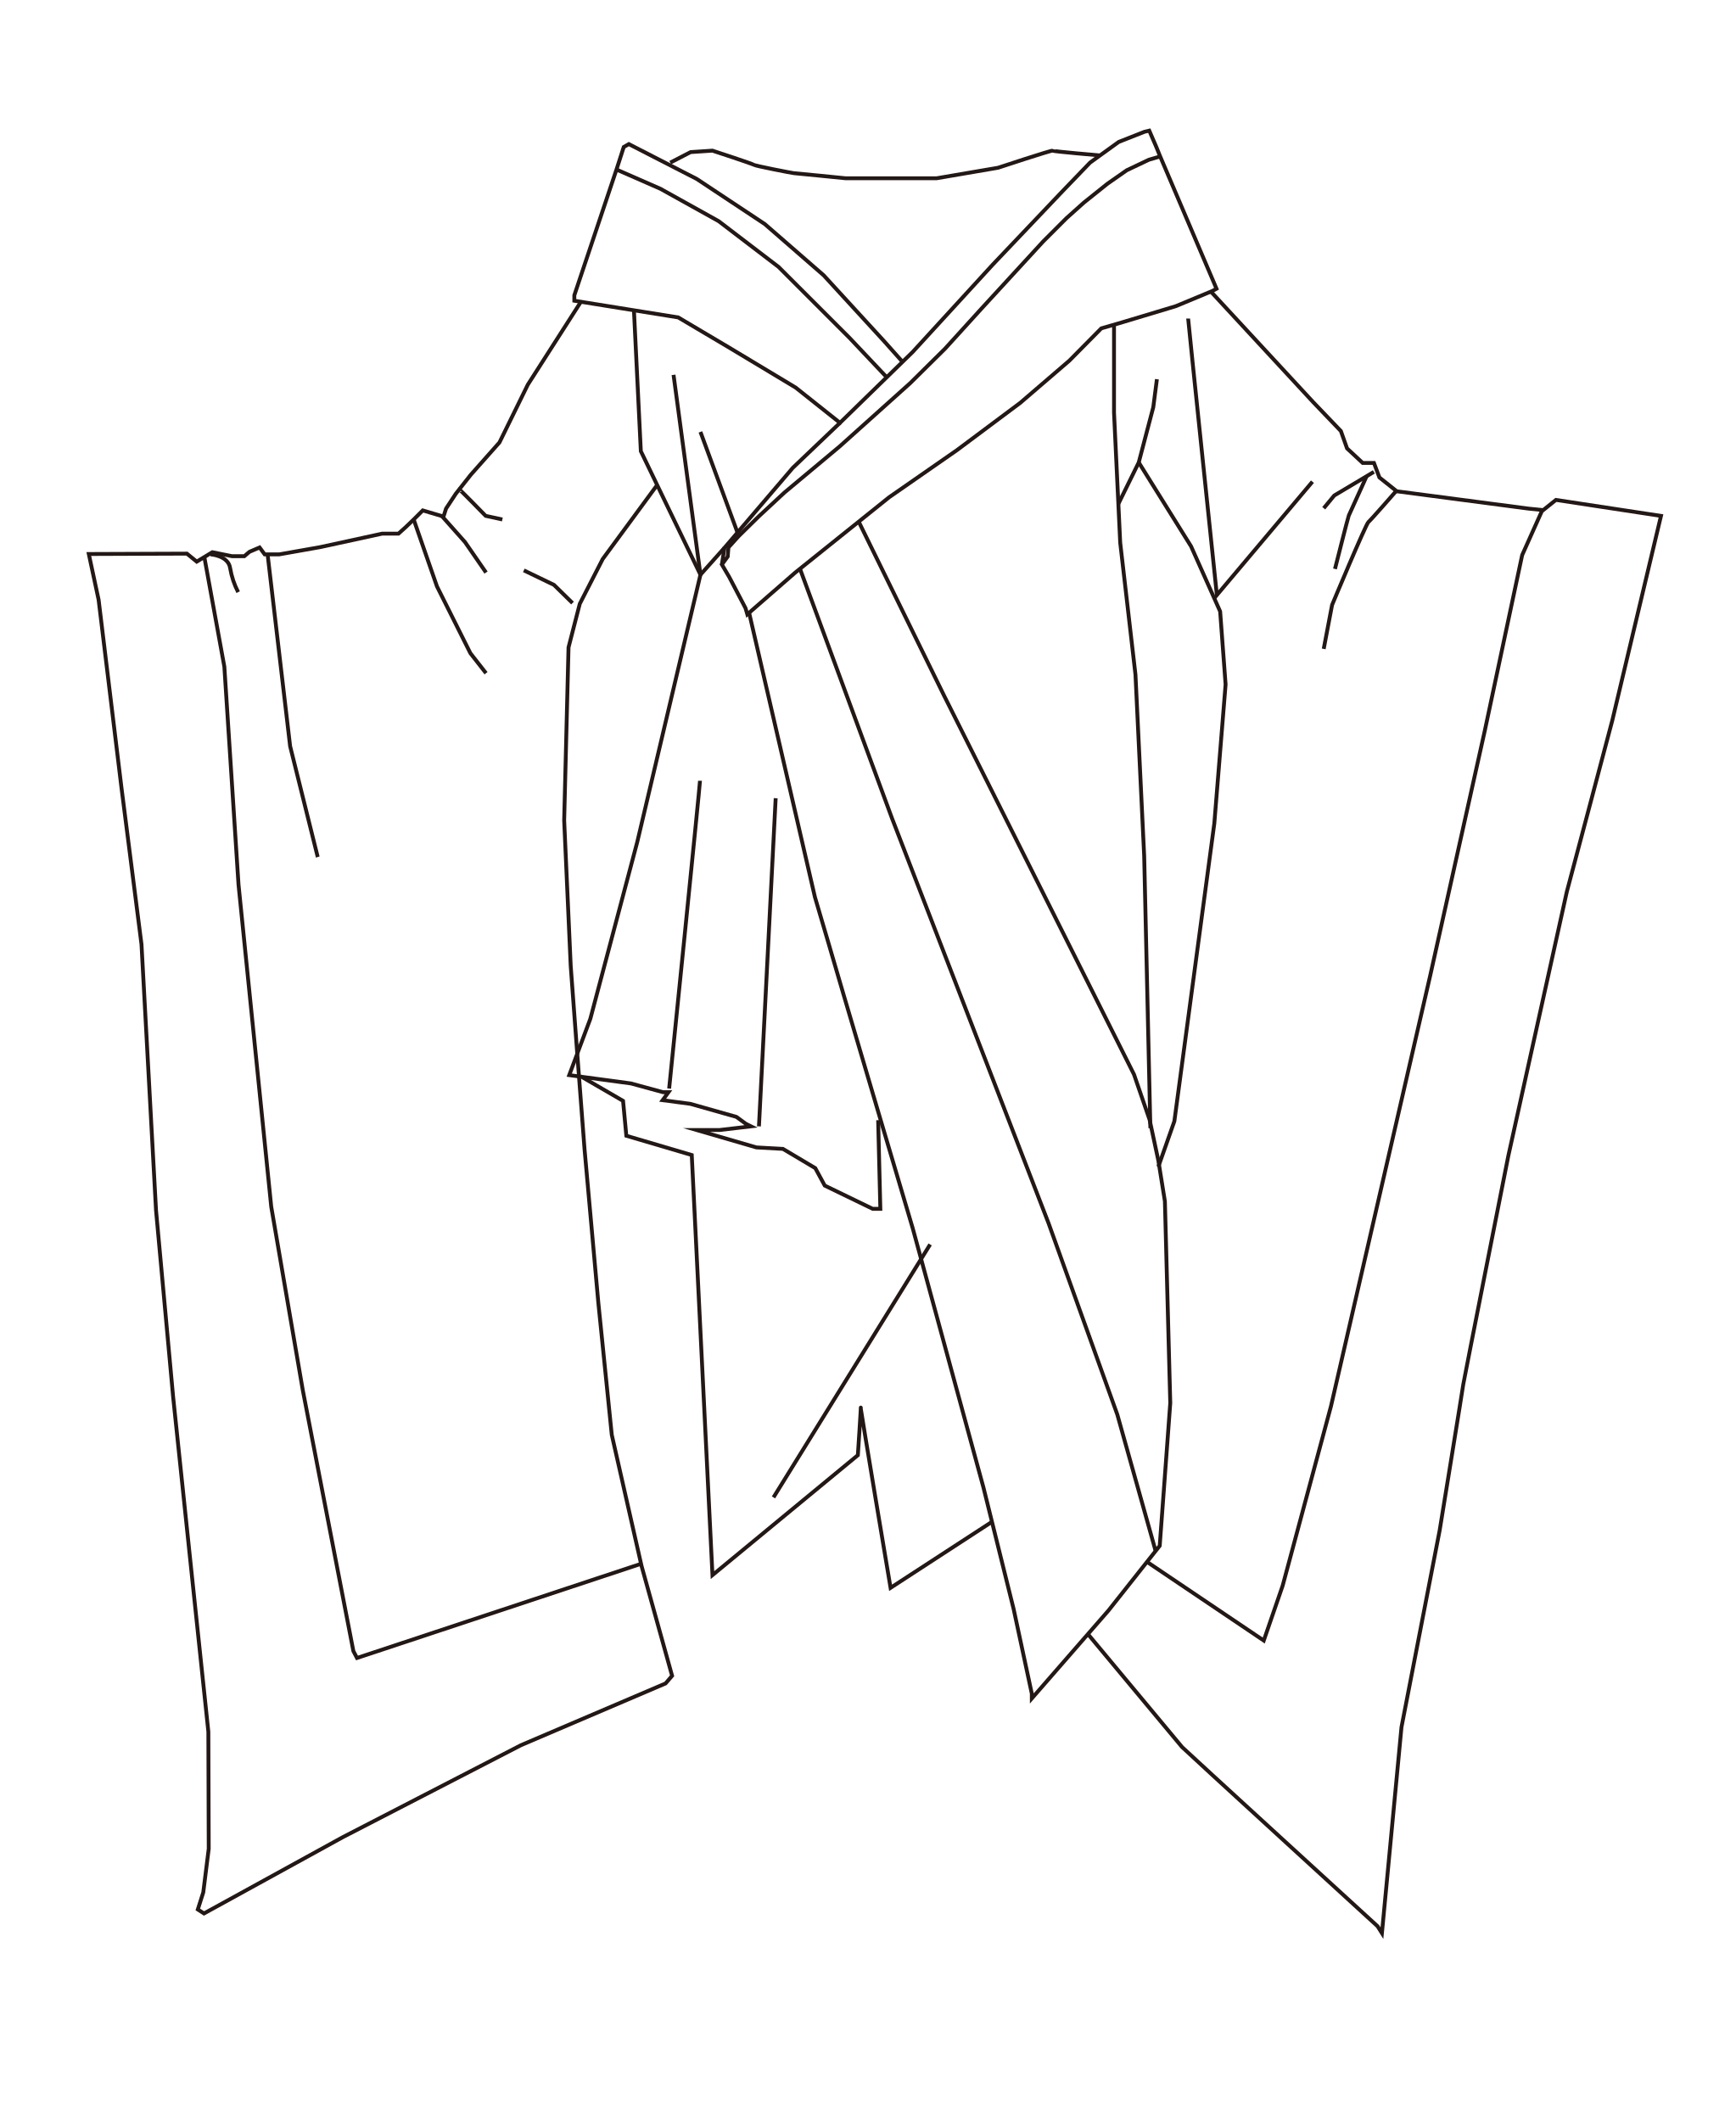
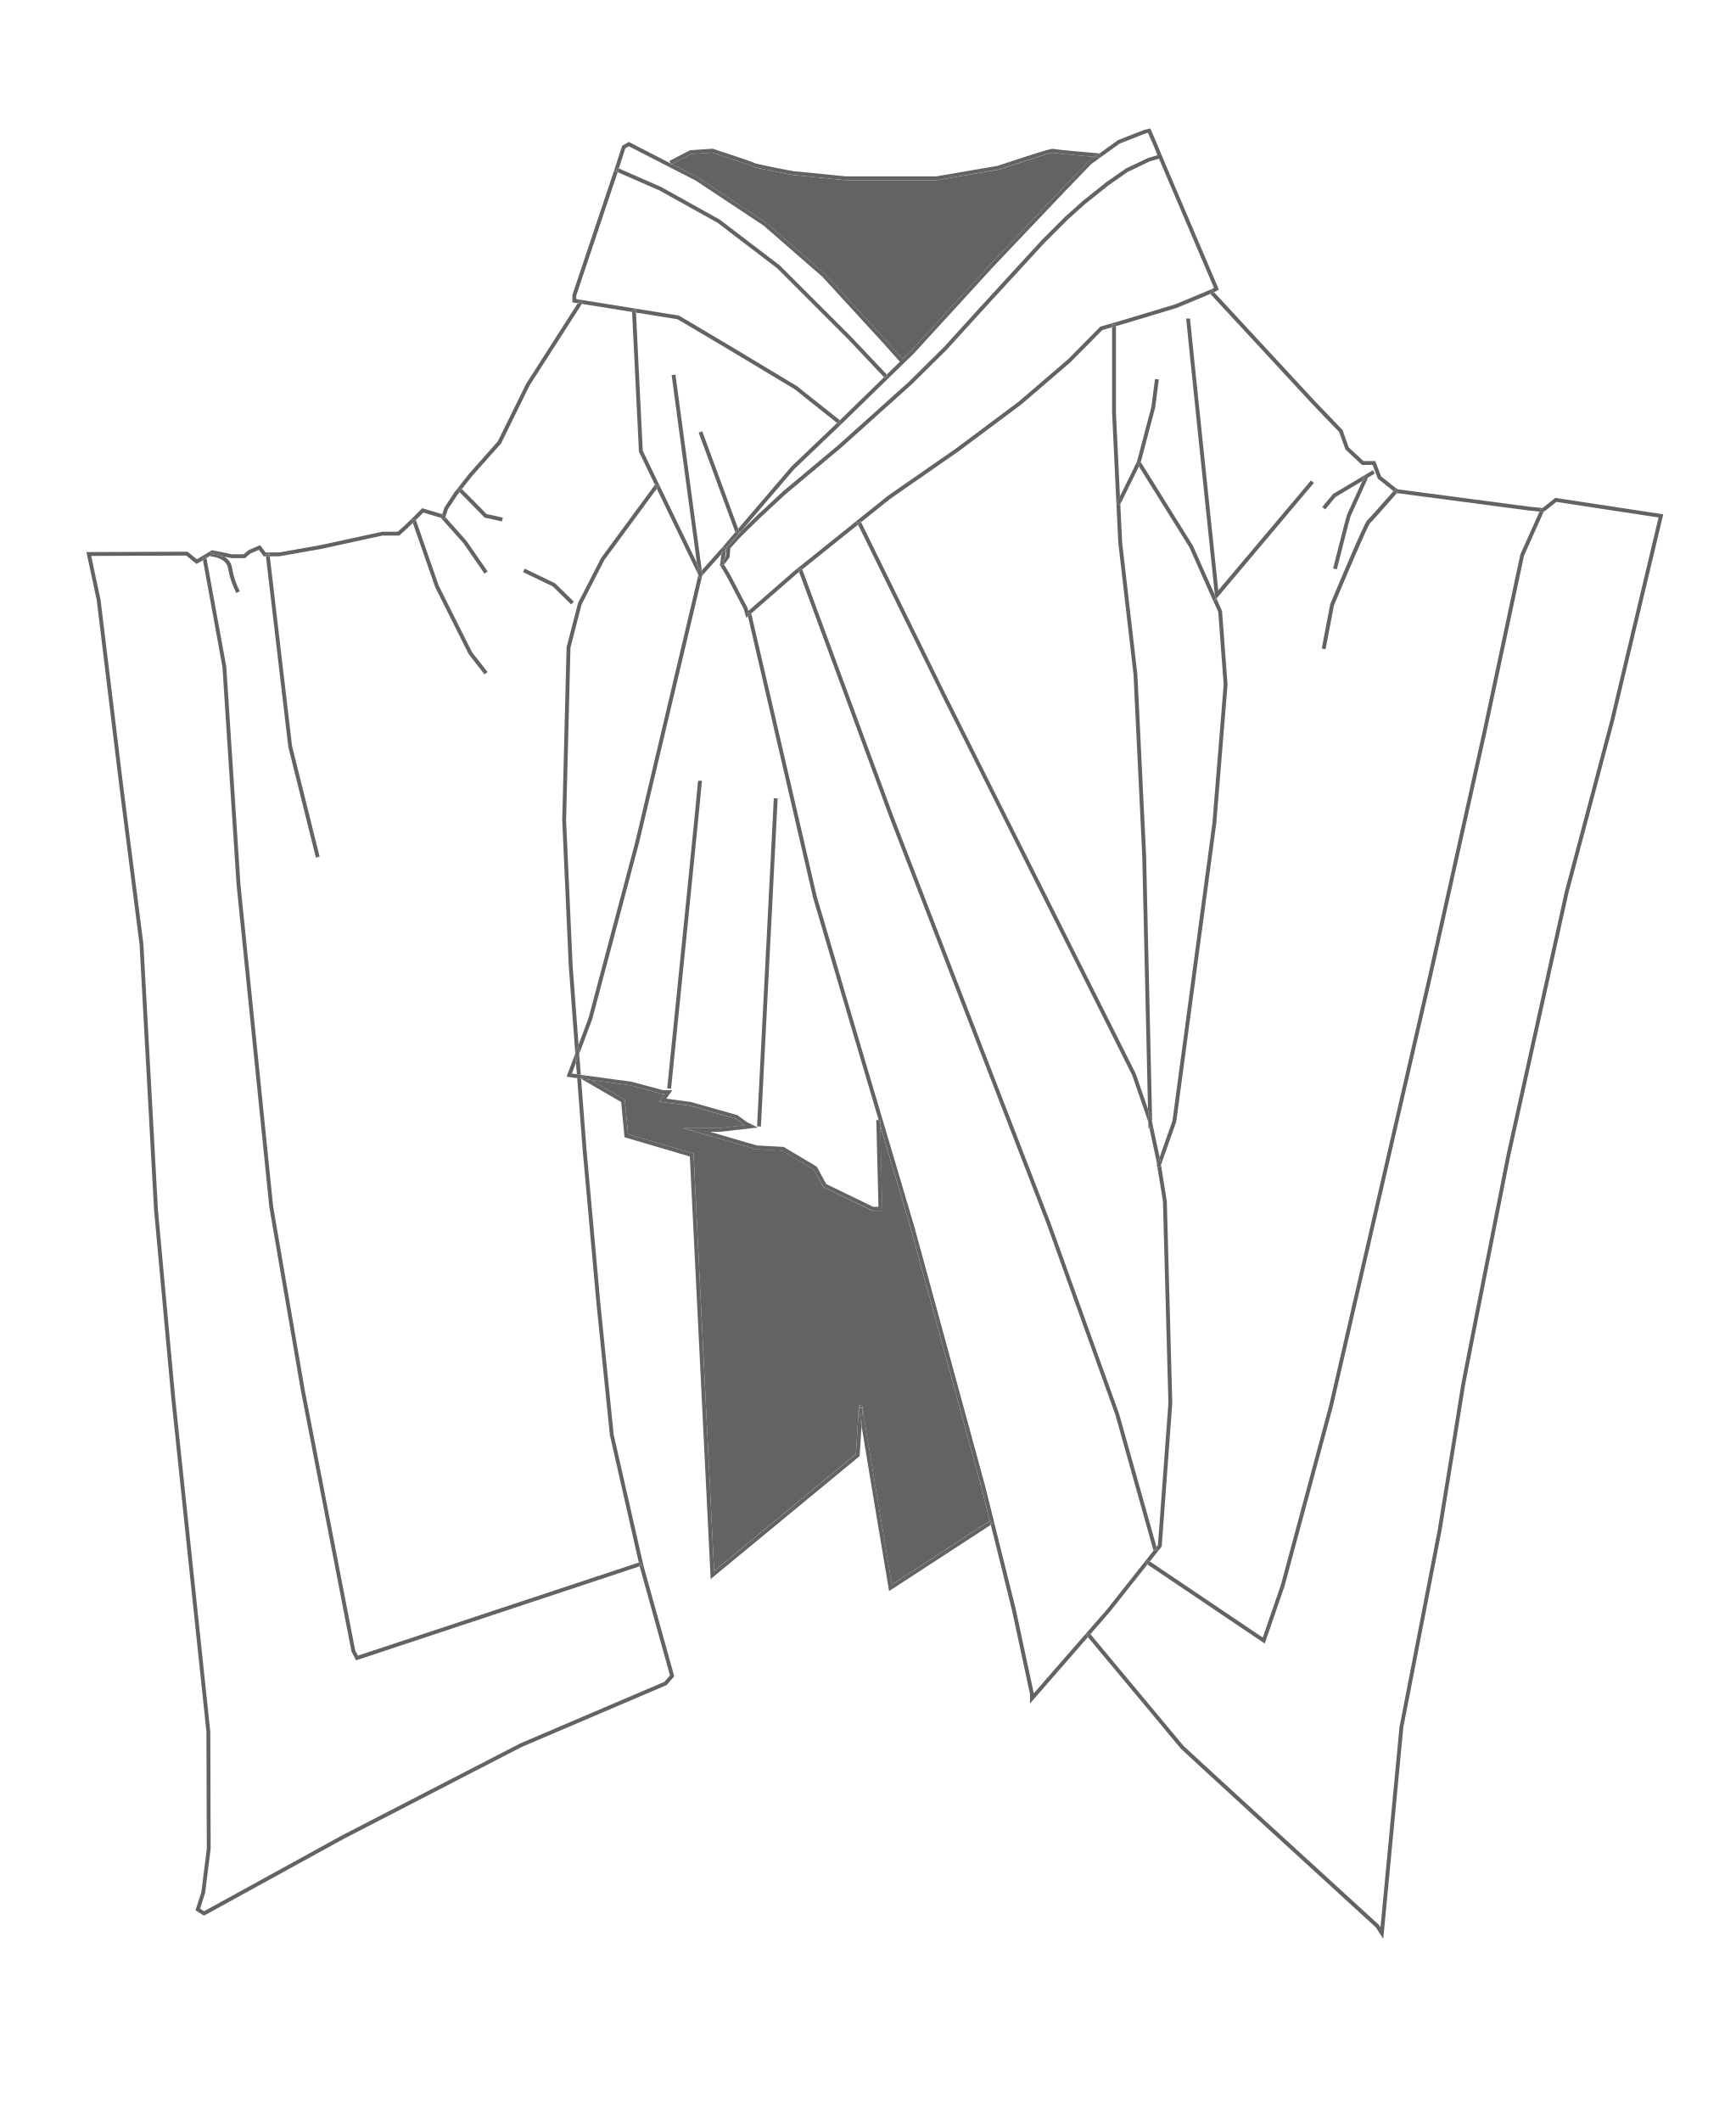
- <svg xmlns="http://www.w3.org/2000/svg" id="图层_1" data-name="图层 1" viewBox="0 0 900 1100">
+ <svg xmlns="http://www.w3.org/2000/svg" viewBox="0 0 900 1100">
  <defs>
-     <style>.cls-1{fill:none;stroke:#231815;stroke-miterlimit:10;stroke-width:2px;}</style>
+     <style>.a{fill:#626363;}</style>
  </defs>
-   <polyline class="cls-1" points="467.83 187.44 458.41 176.88 427.12 142.77 396.59 116.2 361.35 92.83 326.1 74.73 323.46 76.24 319.69 87.93 297.83 153.14 297.83 155.96 351.73 164.63 378.12 180.27 412.61 201.01 435.6 219.29 473.29 182.54 514.75 137.3 550.75 99.42 565.26 84.35 580.15 73.6 593.53 68.33 595.98 67.76 599.56 76.05 601.64 81.14 595.8 82.84 584.3 88.3 574.31 95.28 562.06 105.08 553.01 113.18 540.95 125.24 508.91 160.11 490.07 180.84 471.97 198.74 435.41 231.54 406.77 255.47 393.57 267.72 383.02 278.09 377.74 283.93 377.37 288.64 374.35 292.79 378.12 299.19 386.6 315.4 387.54 318.61 412.42 296.93 461.04 257.92 496.29 233.42 529.08 208.92 554.52 187.06 571.11 170.29 582.22 167.08 609.74 158.79 628.78 150.87 630.85 149.74 601.64 81.14" />
-   <polyline class="cls-1" points="435.6 219.29 411.1 242.66 375.67 284.12 374.35 292.79" />
-   <polyline class="cls-1" points="319.69 87.93 342.5 97.92 372.65 114.69 403.75 138.44 440.5 175.19 459.72 195.54" />
-   <path class="cls-1" d="M347.58,84.35l10.56-5.47,11.31-.75s20.73,6.78,21.48,7.35,20.17,4.33,20.73,4.33,26.76,2.64,26.76,2.64h47.31L517.58,87s27.89-9.23,28.27-8.85,24.5,2.45,24.5,2.45" />
-   <polyline class="cls-1" points="328.74 160.86 332.32 233.99 363.23 298.07 375.67 284.12" />
-   <polyline class="cls-1" points="349.28 194.41 363.23 298.07 330.44 436.77 306.13 528.37 295.19 557.58 327.23 561.91 343.82 566.44 346.65 566.44 343.63 570.58 357.95 572.47 381.89 579.25 386.79 582.83 389.43 584.15 373.22 586.04 361.16 586.04 392.25 595.08 406.01 595.84 422.79 605.83 427.69 614.87 452.56 626.93 456.52 626.93 455.39 580.95" />
-   <line class="cls-1" x1="363.23" y1="224" x2="382.45" y2="276.2" />
-   <polyline class="cls-1" points="301.23 156.53 273.71 199.5 259.01 229.46 244.12 246.24 236.39 256.04 231.31 263.76 229.99 267.91 219.24 264.71 214.53 269.42 210.2 273.56 206.62 276.77 198.14 276.77 166.1 283.74 144.8 287.51 137.26 287.51 134.62 283.93 129.35 286.19 126.71 288.45 120.3 288.45 110.12 286.38 102.02 291.28 96.93 287.13 46.05 287.32 51.14 311.07 63.01 408.69 73.37 489.73 80.91 627.69 89.77 724.37 99.38 815.96 108.05 898.13 108.24 958.82 105.41 981.43 102.58 990.29 105.79 992.36 177.78 952.79 270.13 905.11 345.14 873.07 348.53 869.11 332.7 812.19 317.25 744.16 310.27 675.56 303.11 595.84 298.96 541.37 295.95 500.85 292.56 425.47 294.82 335.76 300.66 313.14 312.53 289.96 340.8 251.51" />
-   <polyline class="cls-1" points="214.53 269.42 226.59 304.1 243.93 338.77 252.04 349.14" />
-   <polyline class="cls-1" points="229.04 267.53 241.11 281.1 252.04 296.93" />
-   <path class="cls-1" d="M238.09,253.77c.18-.18,13.75,13.76,13.75,13.76l8.67,1.89" />
-   <polyline class="cls-1" points="296.89 312.76 287.28 303.34 271.64 295.8" />
-   <path class="cls-1" d="M138.77,287.51,150.45,387s14.14,56.91,14.32,57.48" />
-   <path class="cls-1" d="M109.18,287.51s9.23.56,10.17,7.16a42.51,42.51,0,0,0,4.15,12.44" />
-   <polyline class="cls-1" points="105.98 289.02 116.34 345.75 123.69 458.82 140.65 625.8 157.05 721.17 183.25 856.29 185.13 859.87 332.32 811.06" />
-   <line class="cls-1" x1="482.34" y1="645.4" x2="401.11" y2="776.58" />
-   <path class="cls-1" d="M363,404.92c0,2.08-16,159.63-16,159.63" />
-   <line class="cls-1" x1="402.24" y1="413.97" x2="393.57" y2="584.15" />
-   <path class="cls-1" d="M388.48,317.85l34.11,147.38s14.51,49.19,14.89,50.7,35.81,121,35.81,121L510,771.49l15.64,63,9.43,43.91v2.45l39.76-45.61,26.57-33.55,5.47-74.07L604.08,623l-3.39-21.1-4.52-21.11-8.11-23.56L489.5,360.63l-44.1-89.89" />
-   <polyline class="cls-1" points="414.87 295.05 462.55 424.34 543.78 634.47 579.4 733.6 599.19 804.09" />
-   <polyline class="cls-1" points="596.55 585.1 593.34 443.93 588.82 349.89 580.91 281.48 577.7 214.01 577.7 179.71 577.7 168.4" />
-   <polyline class="cls-1" points="579.96 261.31 590.52 239.83 598.06 211.18 599.94 196.67" />
-   <polyline class="cls-1" points="590.52 239.83 617.66 283.36 632.73 317.1 635.56 354.98 629.72 426.97 608.99 581.51 600.69 605.07" />
-   <polyline class="cls-1" points="799.9 264.33 789.35 287.89 769.94 379.1 741.67 505.94 712.83 631.08 690.21 729.27 665.15 822.37 655.35 850.83 594.66 809.93" />
-   <path class="cls-1" d="M564.13,847.43s48.25,57.86,48.84,58.62S714.36,999,714.36,999l2.27,3.58,10.14-106.85,19.79-102s12.25-75.19,12.25-75.76,23.37-118.54,23.37-118.54l30.34-137s23.18-87.07,23.56-88.76,25.26-106.11,25.26-106.11l-54.47-8.29-6.6,5.28-7.53-.76-68.42-9-9-7.17-2.83-7.53h-5.84l-8.11-7.54-3.2-9-14.37-15-53-57.29" />
-   <path class="cls-1" d="M616.14,165.2c0,1.13,14.89,143.42,14.89,143.42l49.57-58.8" />
-   <polyline class="cls-1" points="712.45 244.73 691.91 256.98 686.45 263.58" />
-   <path class="cls-1" d="M724.13,254.53S711,269.6,709.62,270.74s-18.84,43-18.84,43l-4.34,22.8" />
-   <path class="cls-1" d="M708.68,247s-8.86,19.6-9.23,20.35-7.17,27.71-7.17,27.71" />
-   <path class="cls-1" d="M302,558.69l21.1,12.25,1.7,18.09,33.92,10,10.75,217.86,75.39-62.2s1.7-25.44,1.51-24.69,15.45,93.48,15.45,93.48l52.4-34.11" />
+   <path class="a" d="M567.7,81.36l-3,2.18L550,98.73l-36,37.89-41.42,45.2-4.51,4.4-8.93-10-31.29-34.11-30.61-26.64L361.9,92l-13.51-6.94,10-5.2,10.91-.72c7.72,2.53,20.12,6.66,21,7.14,1.19.9,21.18,4.53,21.31,4.53.69,0,16.34,1.59,26.68,2.64h47.5L517.75,88l.14,0c10-3.3,26.22-8.56,27.89-8.81h0C547.18,79.43,551.64,80,567.7,81.36Z" />
+   <path class="a" d="M344.68,567.44l-2.85,3.91,15.92,2.1,23.7,6.71,4.61,3.38-12.9,1.5h-19L392,596l13.74.79L422,606.55l4.92,9.08,25.37,12.3h5.21l-1.08-44.28c4,13.42,7.81,26.37,10.72,36.18l5.15,17.36,36.74,134.54,4.23,17-50.78,33.06c-1.95-11.58-14.49-86.09-15.17-91.59v-.07a1,1,0,0,0-.87-1.16l-.93-.11-.19.92,0,.2a1.24,1.24,0,0,0,0,.15v0h0c-.05,2.22-1.28,20.92-1.49,24l-73.52,60.66L359.65,598.27l-33.95-10L324,570.33,306.38,560.1,327,562.89l16.53,4.52Z" />
+   <polygon class="a" points="800.82 264.73 800.76 264.87 800.46 265.53 799.75 265.47 798.35 265.33 798.98 263.93 800.82 264.73" />
+   <path class="a" d="M798.35,265.33l-5.71-.59-68.27-9,.42-.49.06-.06-1.44-1.39.53-.66.78.62,68.15,9,6.17.63-.06.54Z" />
+   <path class="a" d="M724.79,255.28l-.42.49-.45-.06-.45-.35-.82-.66.68-.78.08-.09,1.44,1.39Z" />
+   <path class="a" d="M707.77,246.58l1.82.82-.12.27-3,1.79Z" />
+   <path class="a" d="M709.47,247.67c-1.1,2.44-8.77,19.4-9.12,20.11-.35.91-4.44,17-7.1,27.51l-1.94-.48c2.05-8.14,6.87-27.15,7.24-27.91.25-.51,4.74-10.42,7.92-17.44Z" />
+   <path class="a" d="M724.37,255.77c-2.24,2.57-12.54,14.33-14,15.69C709,273.22,698.53,297.8,691.74,314l-4.32,22.7-2-.38,4.4-23c5.28-12.65,17.73-42.2,19.12-43.37,1.06-.9,10.75-11.93,13.67-15.28l.82.66.45.35Z" />
+   <path class="a" d="M692.57,257.75l-5.35,6.47-1.54-1.28,5.57-6.73.15-.09,20.54-12.25,1,1.72-3.49,2.08.12-.27-1.82-.82-1.3,2.88Z" />
+   <polygon class="a" points="655.87 852.39 595.04 811.39 596.29 809.81 654.83 849.27 664.21 822.04 689.24 729.01 711.86 630.86 740.7 505.72 768.96 378.88 788.39 287.58 788.44 287.48 798.35 265.33 799.75 265.47 800.46 265.53 790.31 288.2 770.92 379.31 742.65 506.16 713.8 631.3 691.18 729.49 666.12 822.63 655.87 852.39" />
+   <path class="a" d="M630,308.6l.8,1.81-.55.65-.24-2.34S630,308.64,630,308.6Z" />
+   <polygon class="a" points="628.7 150.57 629.61 151.55 629.16 151.8 628.33 152.14 627.68 152.41 627.24 151.93 628.7 150.57" />
+   <path class="a" d="M681.7,207.86,696.21,223l3.19,9,7.64,7.11h6.14l3,7.92,7.78,6.2-.53.66-.08.09-.68.78-8.17-6.51-2.68-7.14h-5.54l-8.58-8-3.21-9-14.22-14.82-52.57-56.82.65-.27.83-.34.45-.25Z" />
+   <path class="a" d="M630,308.6c-1.59-15.11-14.89-142.25-14.89-143.4h2c.2,3,12.72,122.64,14.64,141l48.05-57,1.53,1.28-50.53,60Z" />
+   <path class="a" d="M616.78,283.83l-26.16-41.94.8-1.62.16-.63,27,43.31L630,308.6s0,.08,0,.12l.24,2.34-1.12.5Z" />
+   <path class="a" d="M617.14,165.17v0h-1Z" />
+   <polygon class="a" points="630.72 427.05 609.97 581.75 602.06 604.17 601.67 601.71 601.35 600.2 608.01 581.27 628.73 426.84 634.56 354.98 631.75 317.35 629.16 311.56 630.28 311.06 630.83 310.41 633.71 316.85 633.73 317.03 636.56 354.98 636.56 355.06 630.72 427.05" />
+   <polygon class="a" points="607.91 727.64 607.91 727.69 602.42 802.07 600.69 804.25 600.15 803.82 599.71 802.27 600.47 801.31 605.91 727.6 603.08 623.11 600.15 604.88 601.63 605.4 602.06 604.17 605.08 622.99 607.91 727.64" />
+   <polygon class="a" points="601.67 601.71 602.06 604.17 601.63 605.4 600.15 604.88 600.01 604 601.35 600.2 601.67 601.71" />
+   <polygon class="a" points="599.7 602.08 596.07 585.11 597.55 585.08 597.48 582.16 601.35 600.2 600.01 604 599.7 602.08" />
+   <polygon class="a" points="600.01 604 600.15 604.88 599.75 604.74 600.01 604" />
+   <polygon class="a" points="599.71 802.27 600.15 803.82 598.23 804.36 598.18 804.2 599.71 802.27" />
+   <polygon class="a" points="595.49 582.31 595.33 575.31 597.15 580.6 597.48 582.16 597.55 585.08 596.07 585.11 595.49 582.4 595.49 582.31" />
+   <polygon class="a" points="596.29 809.81 595.04 811.39 594.12 810.77 595.21 809.09 595.38 809.2 596.29 809.81" />
+   <polygon class="a" points="595.49 582.4 596.07 585.11 595.55 585.12 595.49 582.4" />
+   <polygon class="a" points="591.42 240.27 590.62 241.89 589.67 240.36 591.37 239.3 591.58 239.64 591.42 240.27" />
+   <polygon class="a" points="589.67 240.36 590.62 241.89 580.96 261.54 580.77 257.4 589.25 240.15 589.67 240.36" />
+   <polygon class="a" points="597.08 210.99 598.95 196.54 600.93 196.8 599.03 211.43 591.58 239.64 591.37 239.3 589.67 240.36 589.25 240.15 589.58 239.48 597.08 210.99" />
+   <polygon class="a" points="580.77 257.4 580.96 261.54 580.86 261.75 579.06 260.87 580.77 257.4" />
+   <polygon class="a" points="587.82 349.94 579.92 281.59 578.93 260.88 579.06 260.87 580.86 261.75 580.96 261.54 581.91 281.43 589.81 349.78 594.34 443.88 597.48 582.16 597.15 580.6 595.33 575.31 592.34 443.95 587.82 349.94" />
+   <polygon class="a" points="578.7 214.01 580.77 257.4 579.06 260.87 578.93 260.88 576.7 214.06 576.7 169.72 578.7 169.14 578.7 214.01" />
+   <polygon class="a" points="578.7 168.4 578.7 169.14 576.7 169.72 576.7 168.4 578.7 168.4" />
+   <polygon class="a" points="582.51 168.04 578.7 169.14 578.7 168.4 576.7 168.4 576.5 167.69 581.94 166.12 609.4 157.85 628.35 149.97 628.37 149.96 628.7 150.57 627.24 151.93 627.68 152.41 610.03 159.75 582.51 168.04" />
+   <path class="a" d="M570.44,79.58l-.18,2-2.56-.22,2.5-1.8Z" />
+   <path class="a" d="M573,856.53c14.08,16.89,40.29,48.33,40.74,48.9,1.26,1.32,66.8,61.28,101.28,92.79l.17.2.7,1.12,9.86-103.94,19.81-102.1c4.17-25.59,12.1-74.38,12.23-75.65,0-.47,12.72-64.79,23.39-118.65l30.34-137c.25-.91,23.19-87.11,23.56-88.76s22.25-93.48,25-105.06l-53-8.07-6.57,5.26h-.12l.3-.66.06-.14-1.84-.8.06-.54.92.09,6.63-5.3,56,8.51-.25,1.06c-.25,1.05-24.88,104.43-25.25,106.1s-22.63,85.24-23.57,88.8l-30.33,137c-8,40.26-23.13,116.85-23.36,118.44-.18,1.33-2.12,13.42-4.58,28.6s-5.44,33.47-7.67,47.2l-19.8,102-10.4,109.66-3.76-5.93c-23.78-21.74-100.82-92.18-101.41-93s-27.65-33.2-40.7-48.85c-3.43-4.11-6.07-7.28-7.31-8.78l1.33-1.53C566.64,848.88,569.39,852.18,573,856.53Z" />
+   <path class="a" d="M565,846.87l.53.63L564.17,849l-.75-.89,1.42-1.42Z" />
+   <path class="a" d="M595,811.39l-19.39,24.47L565.5,847.5l-.53-.63-.13-.15-1.42,1.42-.64-.56,11.34-13,24.06-30.38.05.16,1.92-.54.54.43-4.4,5.56-.91-.61-.17-.11-1.09,1.68Z" />
+   <path class="a" d="M536.09,878.2l26.69-30.62.64.56.75.89-30.06,34.49v-5L524.7,834.7l-10.89-43.88.93-.61.92-.23,11,44.27Z" />
+   <polygon class="a" points="513.64 788.53 514.74 790.21 513.81 790.82 513.3 788.75 513.64 788.53" />
+   <polygon class="a" points="488.61 361.08 444.95 272.1 446.55 270.82 490.4 360.19 588.98 556.86 589 556.92 595.33 575.31 595.49 582.31 595.49 582.4 595.21 581.08 587.14 557.64 488.61 361.08" />
+   <polygon class="a" points="461.62 424.7 414.38 296.63 416.03 295.31 463.49 423.99 544.71 634.11 580.34 733.26 599.71 802.27 598.18 804.2 578.44 733.87 542.84 634.81 461.62 424.7" />
+   <polygon class="a" points="459.87 194.23 460.45 194.85 458.99 196.23 458.43 195.64 459.87 194.23" />
+   <path class="a" d="M456.39,580.93l.07,2.72-.81-2.71Z" />
+   <path class="a" d="M460.8,823.65c-.5-3-10.24-60.77-14-84,.28-4.48.52-8.45.54-9.42.68,5.5,13.22,80,15.17,91.59l50.78-33.06.51,2.07-52.75,34.33Z" />
+   <path class="a" d="M447.35,730.17v0l-1,0Z" />
+   <polygon class="a" points="447.35 730.15 447.35 730.17 446.35 730.17 446.46 730.16 447.35 730.15" />
+   <path class="a" d="M447.34,730.07s0,0,0,.08h-.89Z" />
+   <polygon class="a" points="446.3 270.3 446.55 270.82 444.95 272.1 444.5 271.18 446.3 270.3" />
+   <polygon class="a" points="446.02 730.16 446.46 730.16 446.35 730.17 446.32 730.17 446.02 730.16" />
+   <path class="a" d="M446.33,730.25l-.09.73.08-.73-1,0h0l1-.1h0l1,0v0Z" />
+   <path class="a" d="M446.32,730.17l-1,.1a.31.31,0,0,1,0-.09h1Z" />
+   <polygon class="a" points="443.88 270.41 460.41 257.14 495.72 232.6 528.48 208.12 553.87 186.3 570.58 169.4 576.5 167.69 576.7 168.4 576.7 169.72 571.64 171.18 555.23 187.76 529.73 209.68 496.89 234.22 461.61 258.74 446.55 270.82 446.3 270.3 444.5 271.18 443.88 270.41" />
+   <path class="a" d="M446.24,731l.09-.73,1,0c0,1-.26,4.94-.54,9.42-.83-5.09-1.36-8.53-1.45-9.36l1,0Z" />
+   <polygon class="a" points="445.85 730.16 446.02 730.16 446.32 730.17 445.35 730.17 445.85 730.16" />
+   <path class="a" d="M445.35,730.15h0Z" />
+   <path class="a" d="M445.55,728.88l.93.11a1,1,0,0,1,.87,1.16s0-.06,0-.08l-.88.09h-1.11a1.24,1.24,0,0,1,0-.15l0-.2Z" />
+   <polygon class="a" points="436.29 220.01 435.67 220.62 435.66 220.61 436.29 220.01" />
+   <polygon class="a" points="434.91 218.57 436.29 220.01 435.66 220.61 434.08 219.36 434.91 218.57" />
+   <path class="a" d="M421.63,465.51,387.87,319.65l1.71-1.49,34,146.84c.58,2,14.51,49.17,14.89,50.69.25,1,13.94,47.21,19.1,64.62,8.53,28.8,16.7,56.34,16.7,56.34L511,771.23,515.66,790l-.92.23-1.1-1.68-.34.22-4.23-17L472.33,637.19l-5.15-17.36c-2.91-9.81-6.75-22.76-10.72-36.18l-.07-2.72h-.74s0-.05,0-.07c-13.24-44.69-18.95-64-19.12-64.69C436.14,514.7,421.78,466,421.63,465.51Z" />
+   <polygon class="a" points="415.81 294.7 416.03 295.31 414.38 296.63 413.93 295.4 415.81 294.7" />
+   <polygon class="a" points="413.46 294.82 443.88 270.41 444.5 271.18 444.95 272.1 416.03 295.31 415.81 294.7 413.93 295.4 413.46 294.82" />
+   <rect class="a" x="312.7" y="498.06" width="170.4" height="2" transform="translate(-120.75 871.06) rotate(-87.08)" />
+   <polygon class="a" points="389.58 318.16 387.87 319.65 387.51 318.08 389.45 317.62 389.58 318.16" />
+   <polygon class="a" points="411.83 243.35 384.99 274.76 383.49 276.23 383.45 276.19 383.45 276.01 382.8 274.24 410.41 241.94 434.08 219.36 435.66 220.61 411.83 243.35" />
+   <polygon class="a" points="364.17 223.65 382.8 274.24 381.31 275.99 362.29 224.35 364.17 223.65" />
+   <polygon class="a" points="382.44 276.2 381.51 276.54 381.31 275.99 382.8 274.24 383.45 276.01 383.45 276.19 382.44 276.2" />
+   <path class="a" d="M383.72,278.8l-5,5.55-.37,4.65-2.8,3.85-.18,0,.6-3.93.44-.61.3-3.82,8.29-9.7,7.88-7.75,13.22-12.27,28.68-24L471.3,198l18.07-17.87,18.8-20.69,32-34.88,12.09-12.09,9.09-8.14,12.29-9.83,10.19-7.1,11.65-5.52,4.77-1.39-1.66-4.06-3.24-7.51-1.56.37-13.2,5.19-10.18,7.36-.19-.26.18-2-.24,0,9.58-6.89,13.52-5.31,3.27-.76,3.91,9.05,2.08,5.11,29.56,69.42-2.51,1.37-.91-1-.33-.61,1.2-.66-28.5-67-4.91,1.43L584.8,89.17l-9.92,6.93-12.2,9.76-9,8.07-12,12-32,34.84-18.84,20.72-18.14,17.94-36.59,32.83-28.67,24-13.16,12.21Z" />
+   <polygon class="a" points="376.77 283.51 382.28 277.42 383.49 276.23 384.99 274.76 376.7 284.46 376.77 283.51" />
+   <polygon class="a" points="376.58 284.81 375.96 288.89 373.4 292.41 374.17 287.31 376.42 284.79 376.58 284.81" />
+   <polygon class="a" points="378.98 298.68 387.56 315.12 388.06 316.83 411.76 296.18 413.46 294.82 413.93 295.4 414.38 296.63 413.04 297.71 389.58 318.16 389.45 317.62 387.51 318.08 387.87 319.65 387.02 320.39 385.67 315.78 377.23 299.65 373.16 292.73 373.4 292.41 373.36 292.64 375.34 292.94 375.36 292.82 375.54 292.85 378.98 298.68" />
+   <polygon class="a" points="375.36 292.82 375.34 292.94 373.36 292.64 373.4 292.41 375.96 288.89 375.36 292.82" />
+   <polygon class="a" points="374.93 283.45 381.31 275.99 381.51 276.54 382.44 276.2 383.45 276.19 383.49 276.23 382.28 277.42 376.77 283.51 376.7 284.46 376.62 284.55 376.58 284.81 376.42 284.79 374.93 283.45" />
+   <polygon class="a" points="374.93 283.45 376.42 284.79 374.17 287.31 374.72 283.69 374.92 283.45 374.93 283.45" />
+   <polygon class="a" points="374.17 287.31 364.14 298.55 364.2 298.3 364.25 298.12 363.93 295.78 374.92 283.45 374.72 283.69 374.17 287.31" />
+   <polygon class="a" points="350.27 194.28 363.93 295.78 363.48 296.29 361.4 291.97 348.29 194.54 350.27 194.28" />
+   <polygon class="a" points="363.93 295.78 364.25 298.12 364.2 298.3 364.14 298.55 362.98 299.85 362.17 298.18 362.21 298.02 361.4 291.97 363.48 296.29 363.93 295.78" />
+   <polygon class="a" points="361.4 291.97 362.21 298.02 362.17 298.18 340.6 253.46 341.59 252.12 342.06 251.89 361.4 291.97" />
+   <path class="a" d="M369.32,79.14l-10.91.72-10,5.2-.6-.31-.67-1.29,10.75-5.56,11.71-.78.18.06c9.2,3,20.24,6.68,21.66,7.43.66.3,5.48,1.33,10.26,2.29s9.52,1.86,10,1.91c.26,0,5.4.5,11.24,1.08l15.51,1.56h47.18L517.34,86c23.91-7.92,27.86-9,28.86-8.79v0c1.11.32,15.2,1.61,24,2.36l-2.5,1.8c-16.06-1.39-20.52-1.93-21.89-2.24a2.8,2.8,0,0,1-.51-.15,1,1,0,0,0,.48.15c-1.67.25-17.92,5.51-27.89,8.81l-.14,0-31.93,5.48h-47.5c-10.34-1-26-2.61-26.68-2.64-.13,0-20.12-3.63-21.31-4.53C389.44,85.8,377,81.67,369.32,79.14Z" />
+   <path class="a" d="M364,404.92c0,2.11-15.35,153.3-16,159.73l-2-.2c5.51-54.23,15.94-157.36,16-159.54Z" />
+   <polygon class="a" points="348.39 85.06 348.04 85.24 347.79 84.75 348.39 85.06" />
+   <polygon class="a" points="342.01 98.79 320.29 89.29 320.64 88.24 320.92 87.37 342.9 97 373.26 113.9 404.46 137.73 441.21 174.48 459.87 194.23 458.43 195.64 439.77 175.88 403.09 139.19 372.1 115.53 342.01 98.79" />
+   <polygon class="a" points="341.59 252.12 340.6 253.46 339.62 251.43 340.07 250.82 340.86 251.59 341.59 252.12" />
+   <polygon class="a" points="333.31 233.74 342.06 251.89 341.59 252.12 340.86 251.59 340.07 250.82 339.62 251.43 331.33 234.24 331.32 234.04 327.79 161.79 329.8 162.12 333.31 233.74" />
+   <polygon class="a" points="332 810.11 332.63 812.01 331.71 812.32 331.46 811.25 331.26 810.36 332 810.11" />
+   <polygon class="a" points="329.86 160.1 352.08 163.67 378.63 179.41 413.23 200.23 435.45 217.89 434.91 218.57 434.08 219.36 412.04 201.83 377.6 181.13 351.38 165.59 329.8 162.12 329.74 160.93 329.74 160.86 329.86 160.1" />
+   <polygon class="a" points="329.74 160.93 329.8 162.12 327.79 161.79 327.74 160.86 329.74 160.86 329.74 160.93" />
+   <path class="a" d="M323.84,589.8l-1.72-18.25-20.65-12,.07-.12,4.84.66L324,570.33l1.68,17.93,33.95,10,10.69,216.58,73.52-60.66c.21-3.09,1.44-21.79,1.49-24a.31.31,0,0,0,0,.09h0c.09.83.62,4.27,1.45,9.36-.42,6.72-.94,14.58-1,15.12l0,.43-.33.27-76.93,63.47L357.73,599.79Z" />
+   <polygon class="a" points="320.64 88.24 320.29 89.29 319.29 88.85 320.09 87.01 320.92 87.37 320.64 88.24" />
+   <path class="a" d="M318.74,87.61l3.89-12,3.44-2,21.72,11.16.25.49.35-.18L361.9,92l35.35,23.45,30.61,26.64,31.29,34.11,8.93,10,4.51-4.4L514,136.62l36-37.89,14.64-15.19,3-2.18,2.56.22.19.26-4.53,3.27-14.45,15-36,37.88L474,183.22,436.29,220l-1.38-1.44.54-.68.08.07,22.9-22.32.56.59,1.46-1.38-.58-.62,6.78-6.61-9-10.07-31.24-34.06L396,117,360.84,93.69,326.13,75.87l-1.84,1-3.37,10.45-.83-.36-.8,1.84-.87-.29Z" />
+   <polygon class="a" points="301.6 313.5 295.82 335.9 293.56 425.5 296.95 500.81 300.01 541.85 298.33 546.33 297.96 541.45 294.95 500.92 291.56 425.52 293.82 335.62 293.85 335.51 299.77 312.68 311.72 289.37 339.62 251.43 340.6 253.46 313.38 290.49 301.6 313.5" />
+   <polygon class="a" points="331.41 437 307.1 528.63 300.37 546.62 300.35 546.4 300.01 541.85 305.19 528.02 329.47 436.51 362.17 298.18 362.98 299.85 364.14 298.55 331.41 437" />
+   <polygon class="a" points="306.38 560.1 301.54 559.44 302.47 557.83 306.38 560.1" />
+   <polygon class="a" points="318.24 744 333.64 811.78 332.63 812.01 332 810.11 331.26 810.36 316.26 744.26 309.28 675.66 302.11 595.93 299.31 559.14 301.34 559.42 304.11 595.76 311.27 675.47 318.24 744" />
+   <path class="a" d="M327,562.89l-20.65-2.79-3.91-2.27-.93,1.61-.2,0-.15-2,26.3,3.56L344,565.44h4.67l-3.19,4.37,12.79,1.7,24.12,6.83,5,3.63,5.57,2.79L373.22,587h-5l24.24,7.05,13.89.76,17.23,10.26,4.88,9,24.37,11.82h2.71l-1.11-45,1.26,0,.81,2.71,1.08,44.28h-5.21L427,615.63,422,606.55l-16.33-9.72L392,596l-37.83-11h19l12.9-1.5-4.61-3.38-23.7-6.71-15.92-2.1,2.85-3.91-1.12,0Z" />
+   <polygon class="a" points="300.49 155.38 329.86 160.1 329.74 160.86 327.74 160.86 327.79 161.79 301.73 157.6 302.07 157.07 300.39 155.99 300.49 155.38" />
+   <polygon class="a" points="302.07 157.07 301.73 157.6 299.58 157.25 300.39 155.99 302.07 157.07" />
+   <polygon class="a" points="301.19 557.39 301.34 559.42 299.31 559.14 299.15 557.11 301.19 557.39" />
+   <polygon class="a" points="300.37 546.62 301.19 557.39 299.15 557.11 298.69 551.09 300.37 546.62" />
+   <polygon class="a" points="300.35 546.4 300.37 546.62 298.69 551.09 298.33 546.33 300.01 541.85 300.35 546.4" />
+   <polygon class="a" points="299.58 157.25 296.83 156.81 296.83 152.98 296.88 152.82 318.42 88.56 319.29 88.85 320.29 89.29 298.83 153.3 298.83 155.11 300.49 155.38 300.39 155.99 299.58 157.25" />
+   <polygon class="a" points="296.57 556.76 299.15 557.11 299.31 559.14 293.81 558.4 298.33 546.33 298.69 551.09 296.57 556.76" />
+   <polygon class="a" points="297.59 312.05 296.19 313.47 286.7 304.17 271.21 296.7 272.07 294.9 287.86 302.51 297.59 312.05" />
+   <path class="a" d="M272.87,199l26.71-41.71,2.15.35L274.58,200l-14.73,30-15,16.88-5.34,6.77s0,0,0,0c-.38-.35-.64-.59-.76-.67l-1.29.06,5.86-7.44,14.84-16.72Z" />
+   <polygon class="a" points="240.32 281.72 228.59 268.54 230.65 269.15 230.96 268.17 241.93 280.53 252.86 296.36 251.22 297.5 240.32 281.72" />
+   <path class="a" d="M252.35,266.62l8.37,1.82-.42,2-9-2-.21-.21c-4.16-4.28-10.64-10.88-12.84-13l1.24-1.58s0,0,0,0C242.15,256.17,250.13,264.34,252.35,266.62Z" />
+   <path class="a" d="M238.14,253.82l-.71-.71,0-.05,1.29-.06c.12.08.38.32.76.67l-1.24,1.58c-.35-.34-.6-.56-.7-.64Z" />
+   <path class="a" d="M235.55,255.49l1.88-2.38.71.71-.56.79c.1.08.35.3.7.64l-1.11,1.41-4.95,7.53-1.26,4L229.9,267l-.12-.13-.15.14-.29-.32,1.13-3.46Z" />
+   <polygon class="a" points="237.47 253.06 237.43 253.11 237.38 253.06 237.47 253.06" />
+   <polygon class="a" points="228.3 268.21 229.63 266.99 229.78 266.85 229.9 266.98 230.96 268.17 230.65 269.15 228.59 268.54 228.3 268.21" />
+   <polygon class="a" points="227.51 303.71 244.78 338.23 252.83 348.52 251.25 349.76 243.04 339.22 225.65 304.43 214.1 271.22 215.24 270.13 215.68 269.69 227.51 303.71" />
+   <polygon class="a" points="215.68 269.69 215.24 270.13 214.1 271.22 213.59 269.75 215.47 269.09 215.68 269.69" />
+   <polygon class="a" points="229.34 266.67 229.63 266.99 228.3 268.21 228.59 268.54 219.53 265.84 215.68 269.69 215.47 269.09 213.59 269.75 213.18 269.33 213.84 268.7 218.95 263.58 229.34 266.67" />
+   <path class="a" d="M151.44,386.84c4.84,19.51,14.05,56.53,14.29,57.38l-1.91.58c-.18-.57-12-48-14.34-57.54l0-.12-11.58-98.63h2Z" />
+   <polygon class="a" points="166.31 284.72 144.8 288.51 139.89 288.51 139.76 287.39 139.76 286.51 144.71 286.51 165.93 282.76 198.14 275.77 206.24 275.77 209.53 272.82 213.18 269.33 213.59 269.75 214.1 271.22 210.89 274.28 207 277.77 198.25 277.77 166.31 284.72" />
+   <polygon class="a" points="139.76 287.39 139.89 288.51 137.88 288.51 137.78 287.63 139.76 287.39" />
+   <polygon class="a" points="115.35 345.87 105.24 290.5 107.06 289.4 117.34 345.69 124.69 458.75 141.64 625.7 158.04 721 184.2 855.96 185.62 858.65 331.26 810.36 331.46 811.25 331.71 812.32 184.64 861.09 182.27 856.48 156.07 721.36 139.66 625.97 122.69 458.92 115.35 345.87" />
+   <path class="a" d="M116.26,288.65l-6-1.21-1.16.7.1-1.63A17.31,17.31,0,0,1,116.26,288.65Z" />
+   <path class="a" d="M120.34,294.53a41.23,41.23,0,0,0,4,12.12l-1.78.92a43.51,43.51,0,0,1-4.25-12.73c-.82-5.76-9.16-6.33-9.24-6.33l0-.37,1.16-.7,6,1.21A8.09,8.09,0,0,1,120.34,294.53Z" />
+   <path class="a" d="M137.78,287.63l.1.88h-1.13l-2.46-3.35-4.41,1.89-2.8,2.4-7,0-3.84-.78a17.31,17.31,0,0,0-7-2.14l-.34-.56,1-.63,10.46,2.13h5.94l2.62-2.18,6-2.57,2.81,3.81h2v.88Z" />
+   <polygon class="a" points="106.96 288.84 107.06 289.4 105.24 290.5 105 289.2 106.96 288.84" />
+   <polygon class="a" points="109.05 898.13 109.24 958.88 109.23 958.94 106.36 981.73 103.77 989.87 105.83 991.2 177.3 951.91 269.67 904.22 344.53 872.24 347.42 868.87 331.74 812.46 331.71 812.32 332.63 812.01 333.64 811.78 333.68 811.97 349.64 869.36 345.75 873.9 345.53 873.99 270.52 906.03 178.24 953.68 105.75 993.52 101.39 990.71 104.43 981.21 107.24 958.76 107.05 898.18 98.39 816.06 88.78 724.47 79.91 627.78 72.37 489.78 62.02 408.82 50.15 311.19 44.81 286.32 97.28 286.13 102.11 290.06 108.9 285.95 109.24 286.51 109.14 288.14 107.06 289.4 106.96 288.84 105 289.2 105.24 290.5 101.93 292.5 96.58 288.13 47.29 288.32 52.12 310.86 64 408.57 74.36 489.6 81.91 627.64 90.77 724.28 100.37 815.86 109.05 898.13" />
</svg>
